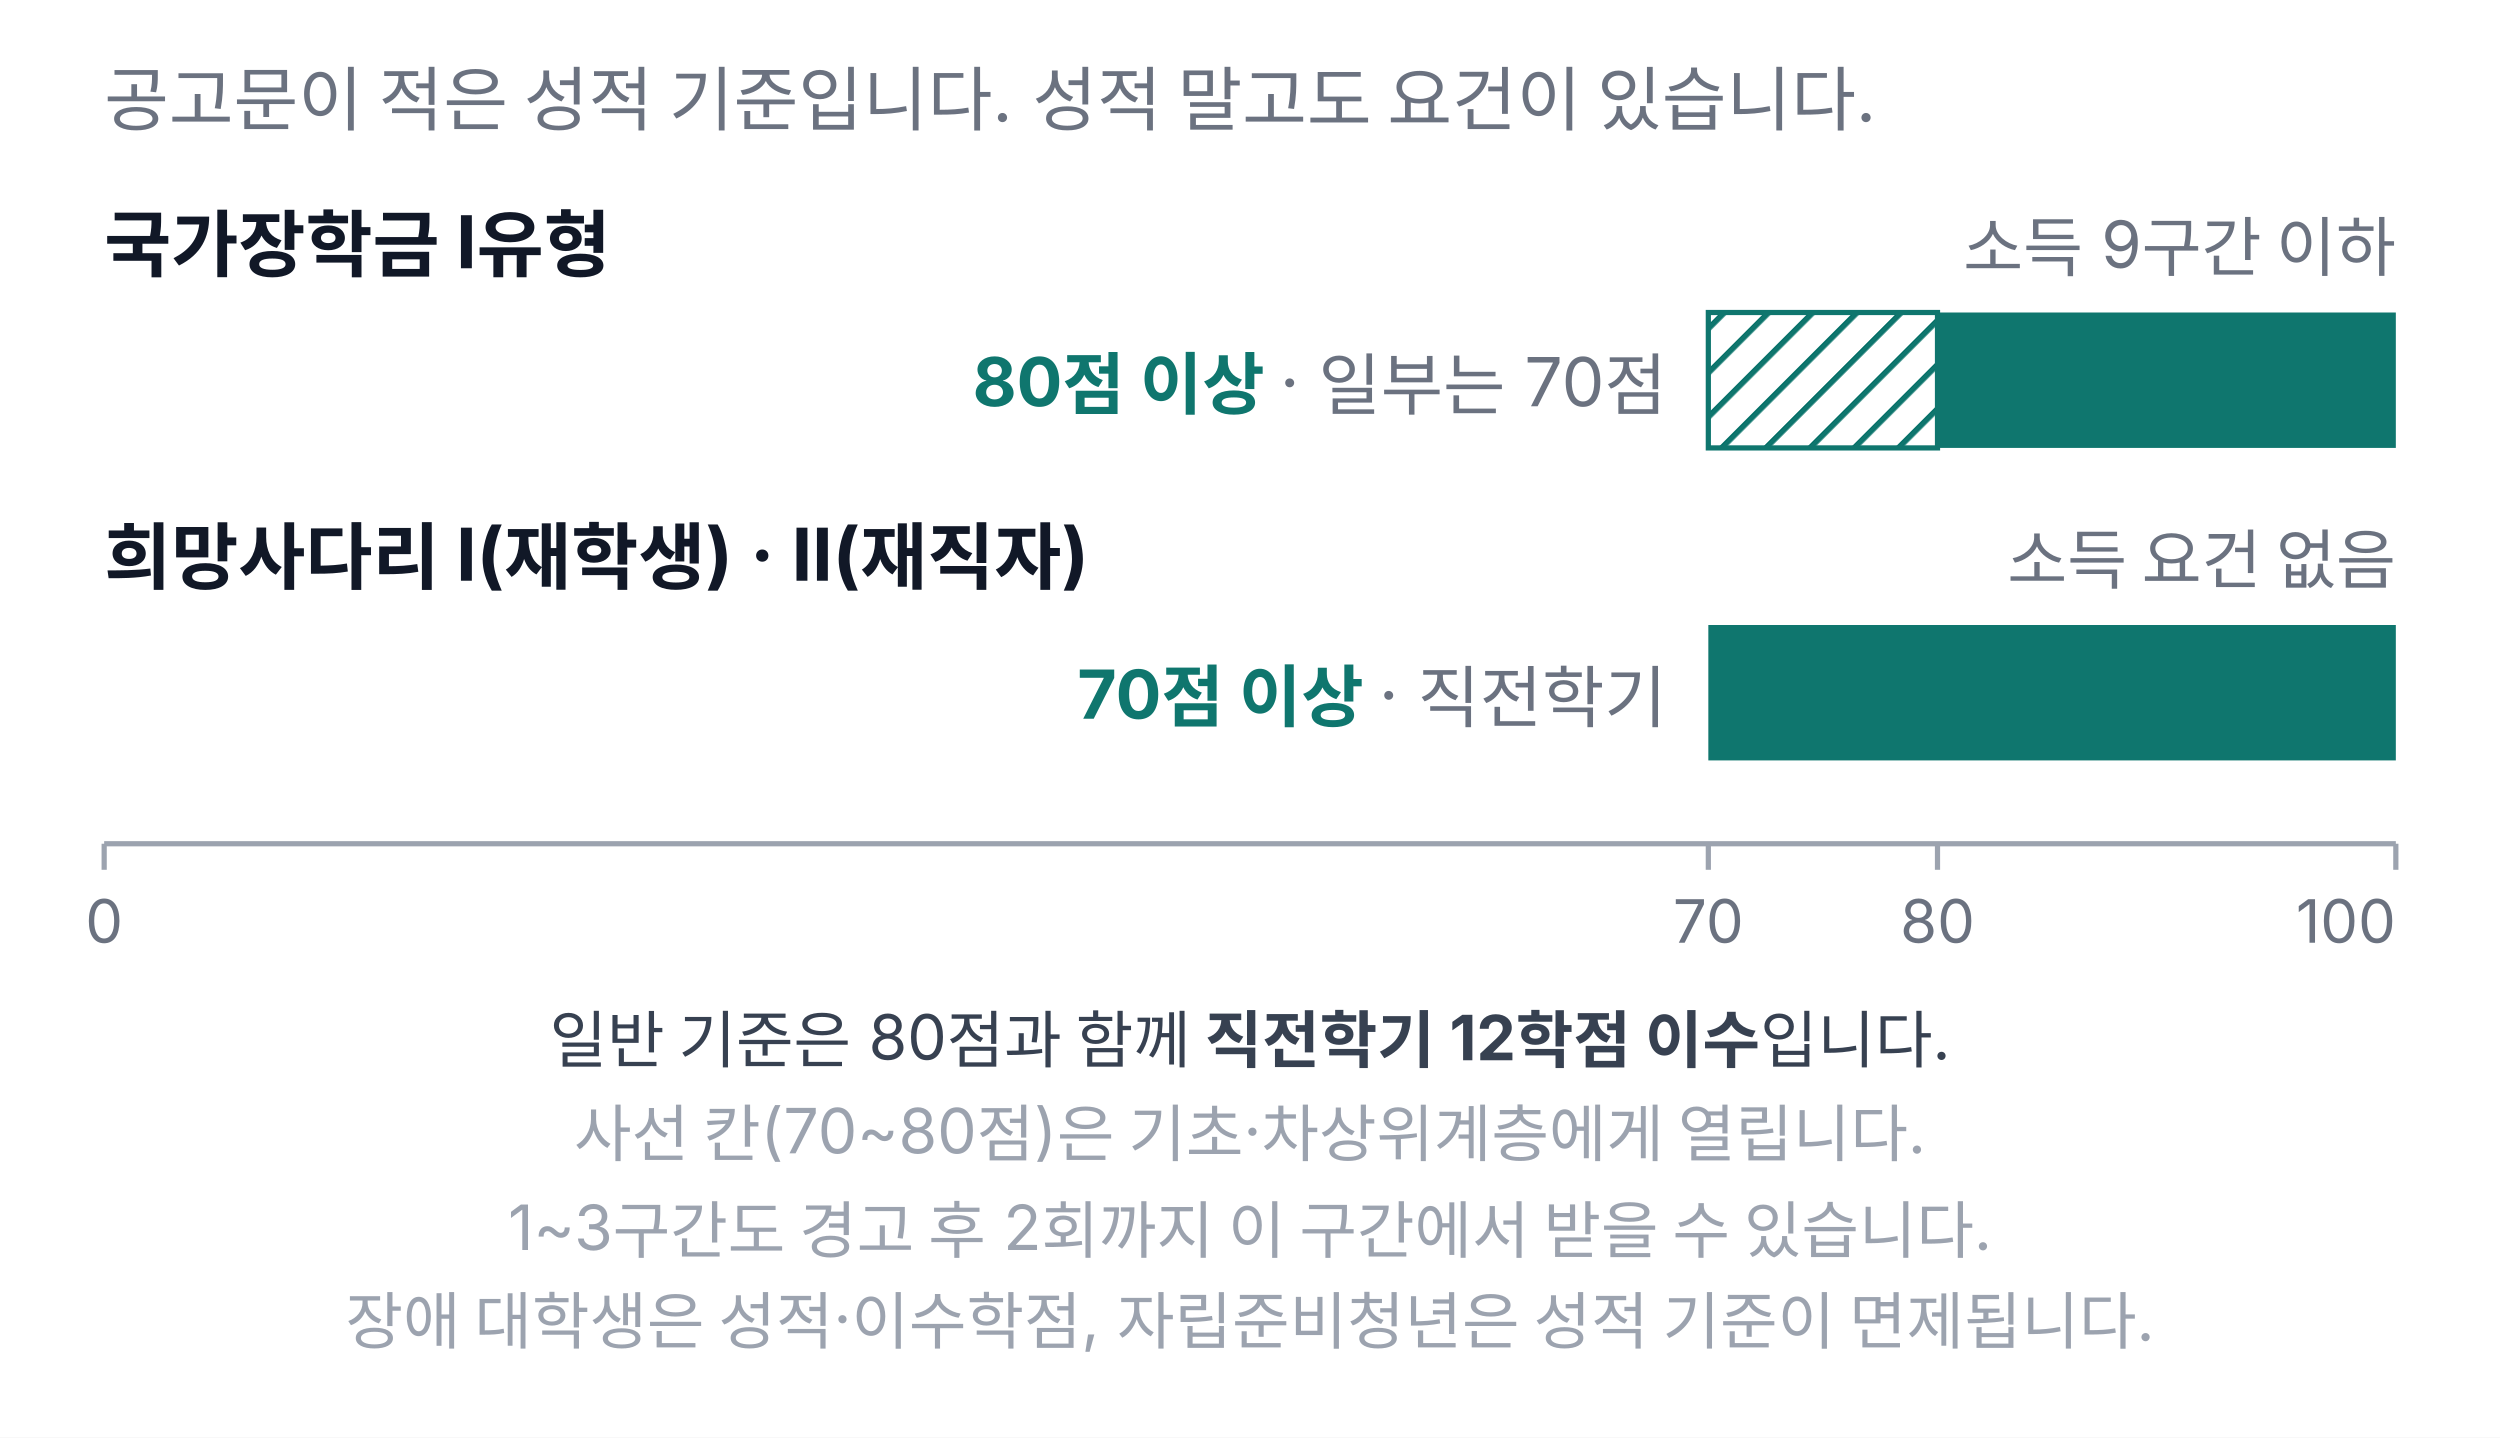
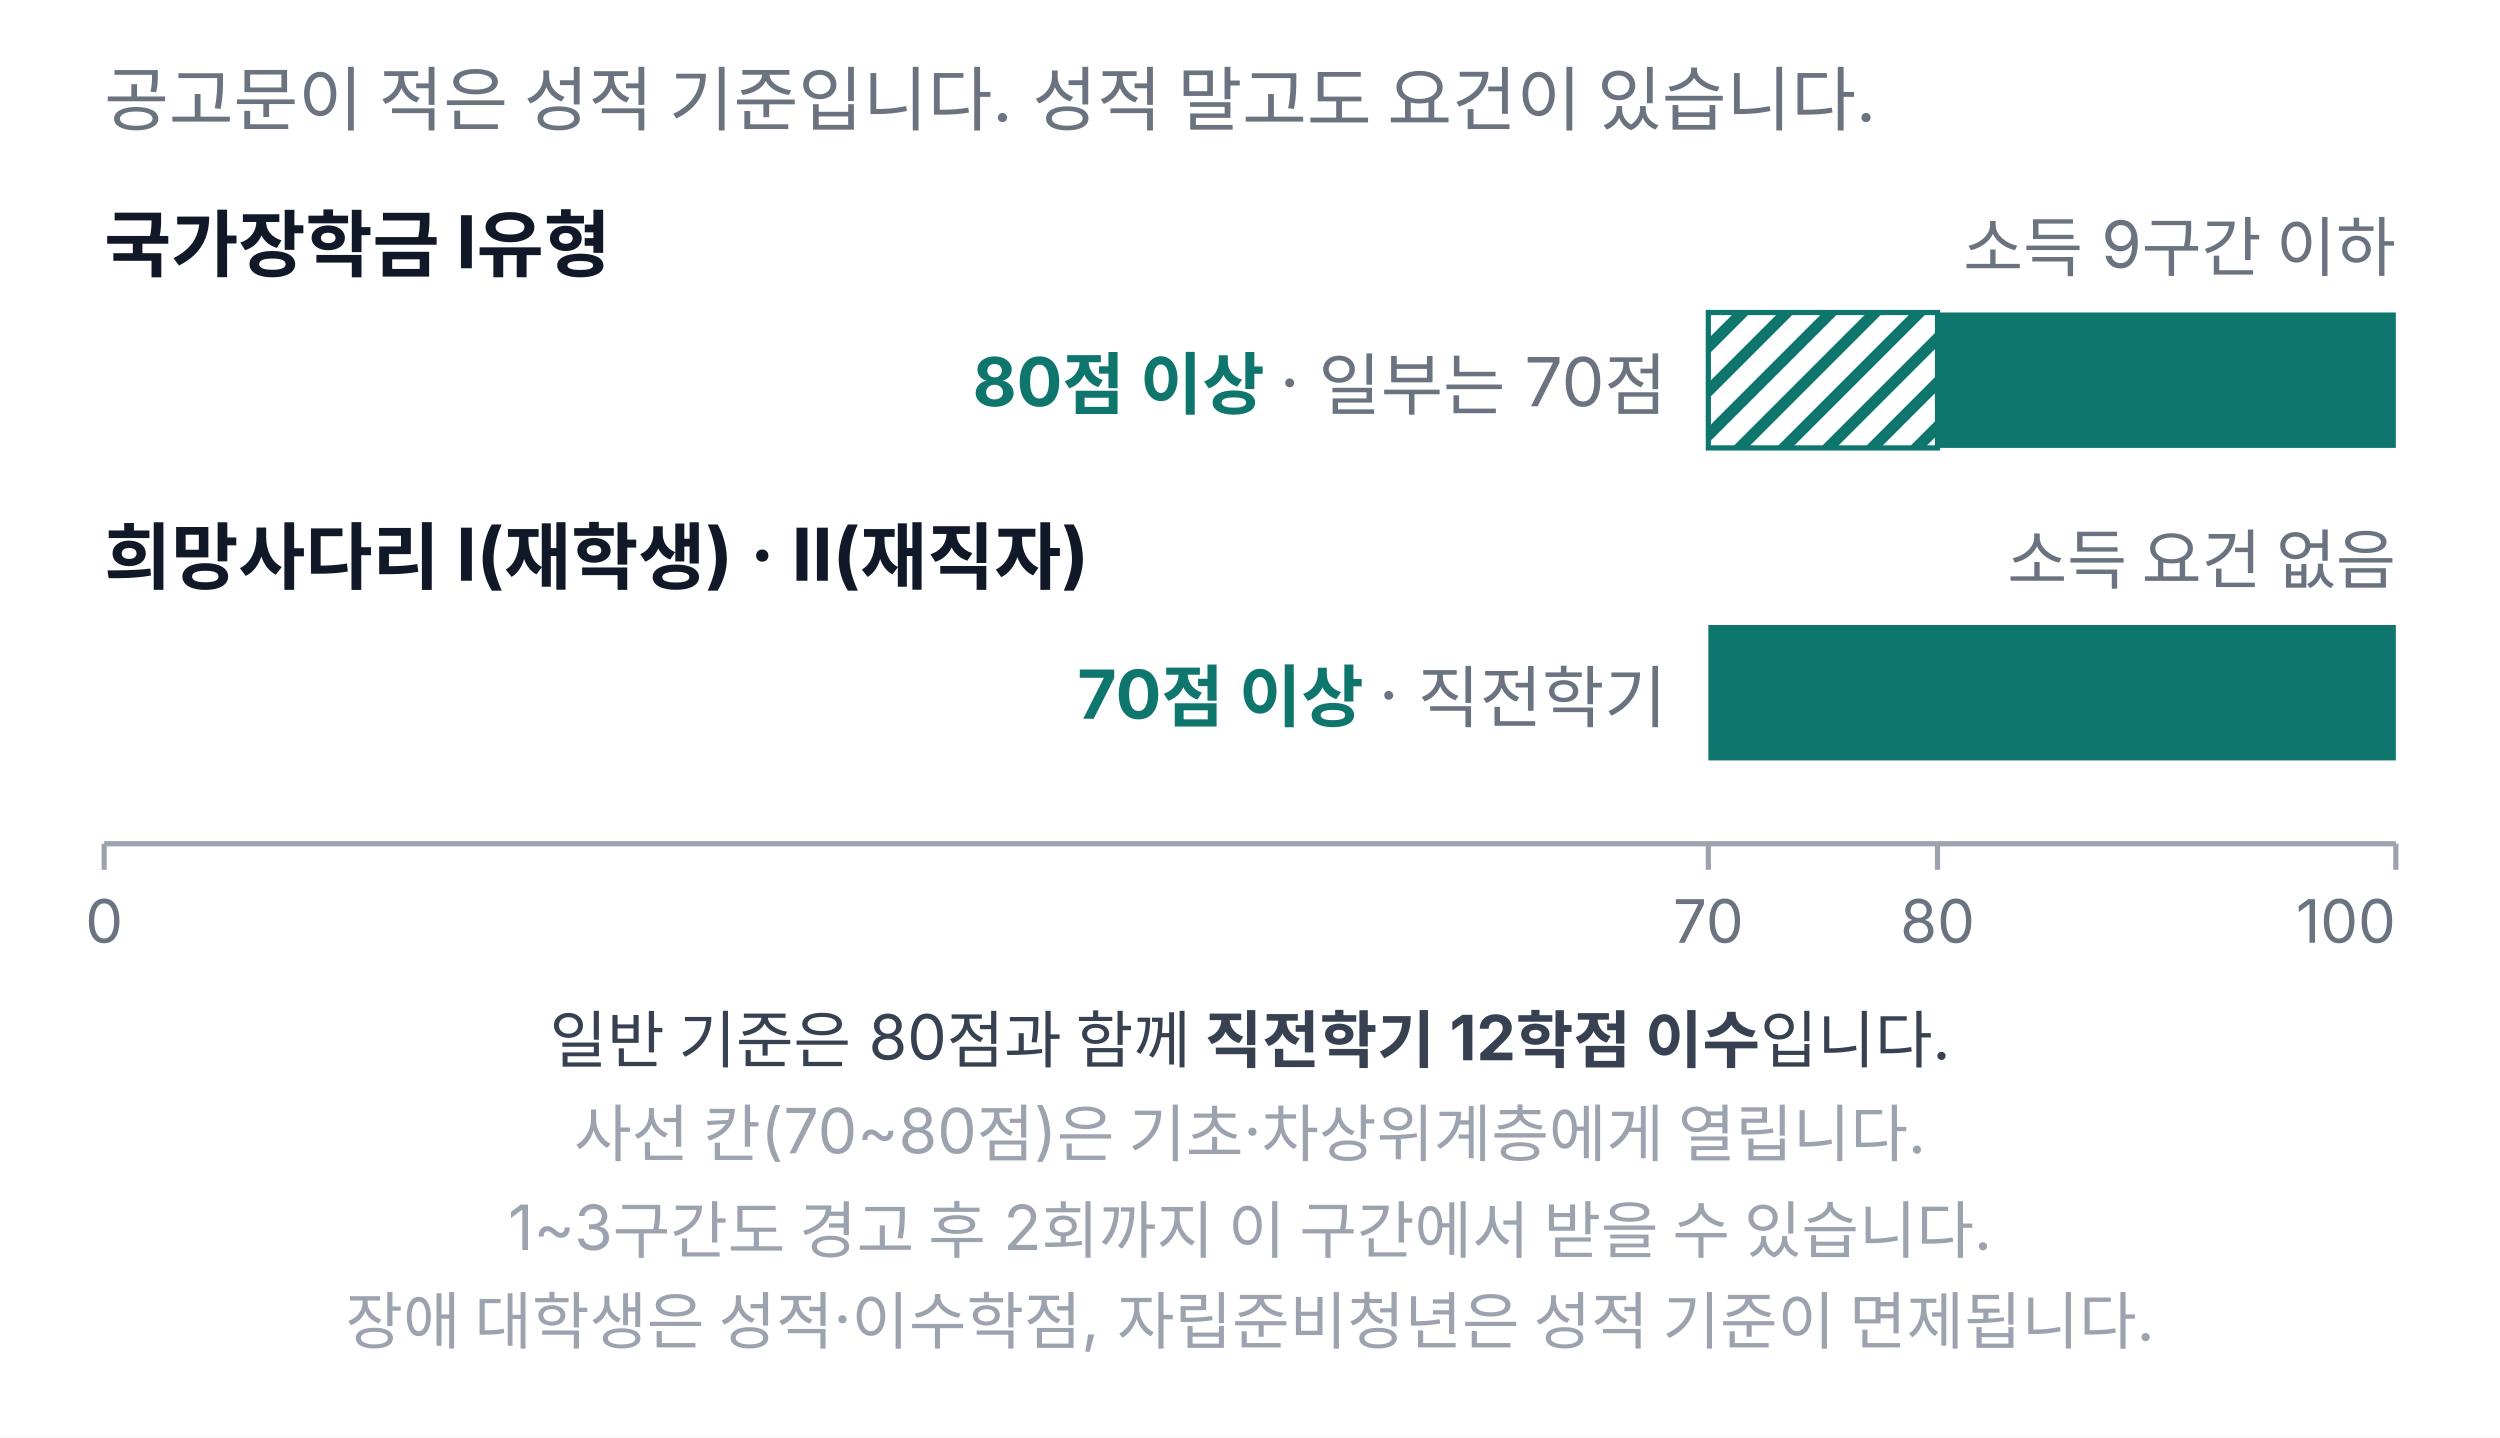
<svg xmlns="http://www.w3.org/2000/svg" viewBox="0 0 480 276" role="img" font-family="system-ui, -apple-system, 'Apple SD Gothic Neo', 'Malgun Gothic', sans-serif">
  <defs>
    <pattern id="conditional" width="6" height="6" patternUnits="userSpaceOnUse" patternTransform="rotate(45)">
      <rect width="6" height="6" fill="#ffffff" />
-       <line x1="0" y1="0" x2="0" y2="6" stroke="#0f766e" stroke-width="2.2" />
+       <line x1="3" y1="0" x2="3" y2="6" stroke="#0f766e" stroke-width="2.2" />
    </pattern>
  </defs>
  <rect width="480" height="276" fill="#ffffff" />
  <text x="20" y="24" font-size="13.5" fill="#6b7280">공고문이 적은 성적 기준입니다. 성적 말고도 요건이 있습니다.</text>
  <text x="20" y="52" font-size="14" font-weight="700" fill="#111827">국가장학금 Ⅰ유형</text>
  <text x="460" y="52" text-anchor="end" font-size="12.5" fill="#6b7280">소득 9구간 이하</text>
  <rect x="328.0" y="60" width="44.0" height="26" fill="url(#conditional)" stroke="#0f766e" stroke-width="1" />
  <rect x="372.0" y="60" width="88.0" height="26" fill="#0f766e" />
  <text x="320.0" y="78" text-anchor="end" font-size="13" font-weight="700" fill="#0f766e">80점 이상 <tspan font-weight="400" fill="#6b7280">· 일부는 70점</tspan>
  </text>
  <text x="20" y="112" font-size="14" font-weight="700" fill="#111827">희망사다리 Ⅰ(재학생) · Ⅱ(재직자)</text>
  <text x="460" y="112" text-anchor="end" font-size="12.5" fill="#6b7280">소득 요건 없음</text>
  <rect x="328.0" y="120" width="132.0" height="26" fill="#0f766e" />
  <text x="320.0" y="138" text-anchor="end" font-size="13" font-weight="700" fill="#0f766e">70점 이상 <tspan font-weight="400" fill="#6b7280">· 직전학기</tspan>
  </text>
  <line x1="20" y1="162" x2="460" y2="162" stroke="#9ca3af" stroke-width="1" />
  <g stroke="#9ca3af" stroke-width="1">
    <line x1="20.0" y1="162" x2="20.0" y2="167" />
    <line x1="328.0" y1="162" x2="328.0" y2="167" />
    <line x1="372.0" y1="162" x2="372.0" y2="167" />
    <line x1="460.0" y1="162" x2="460.0" y2="167" />
  </g>
  <text x="20.0" y="181" text-anchor="middle" font-size="11.5" fill="#6b7280">0</text>
  <text x="328.0" y="181" text-anchor="middle" font-size="11.5" fill="#6b7280">70</text>
  <text x="372.0" y="181" text-anchor="middle" font-size="11.5" fill="#6b7280">80</text>
  <text x="460.0" y="181" text-anchor="end" font-size="11.5" fill="#6b7280">100</text>
  <text x="240" y="204" text-anchor="middle" font-size="12" fill="#374151">일반 기준은 80점과 함께 <tspan font-weight="700">직전학기 12학점 이수</tspan>입니다.</text>
  <text x="240" y="222" text-anchor="middle" font-size="12" fill="#9ca3af">사선 칸(70~80점)은 기초·차상위계층에게 열립니다.</text>
  <text x="240" y="240" text-anchor="middle" font-size="12" fill="#9ca3af">1~3구간도 경고 후 2회까지 이 구간에서 받을 수 있습니다.</text>
  <text x="240" y="258" text-anchor="middle" font-size="12" fill="#9ca3af">장애 대학생은 성적·이수학점, 자립준비청년은 성적 기준이 면제됩니다.</text>
</svg>
